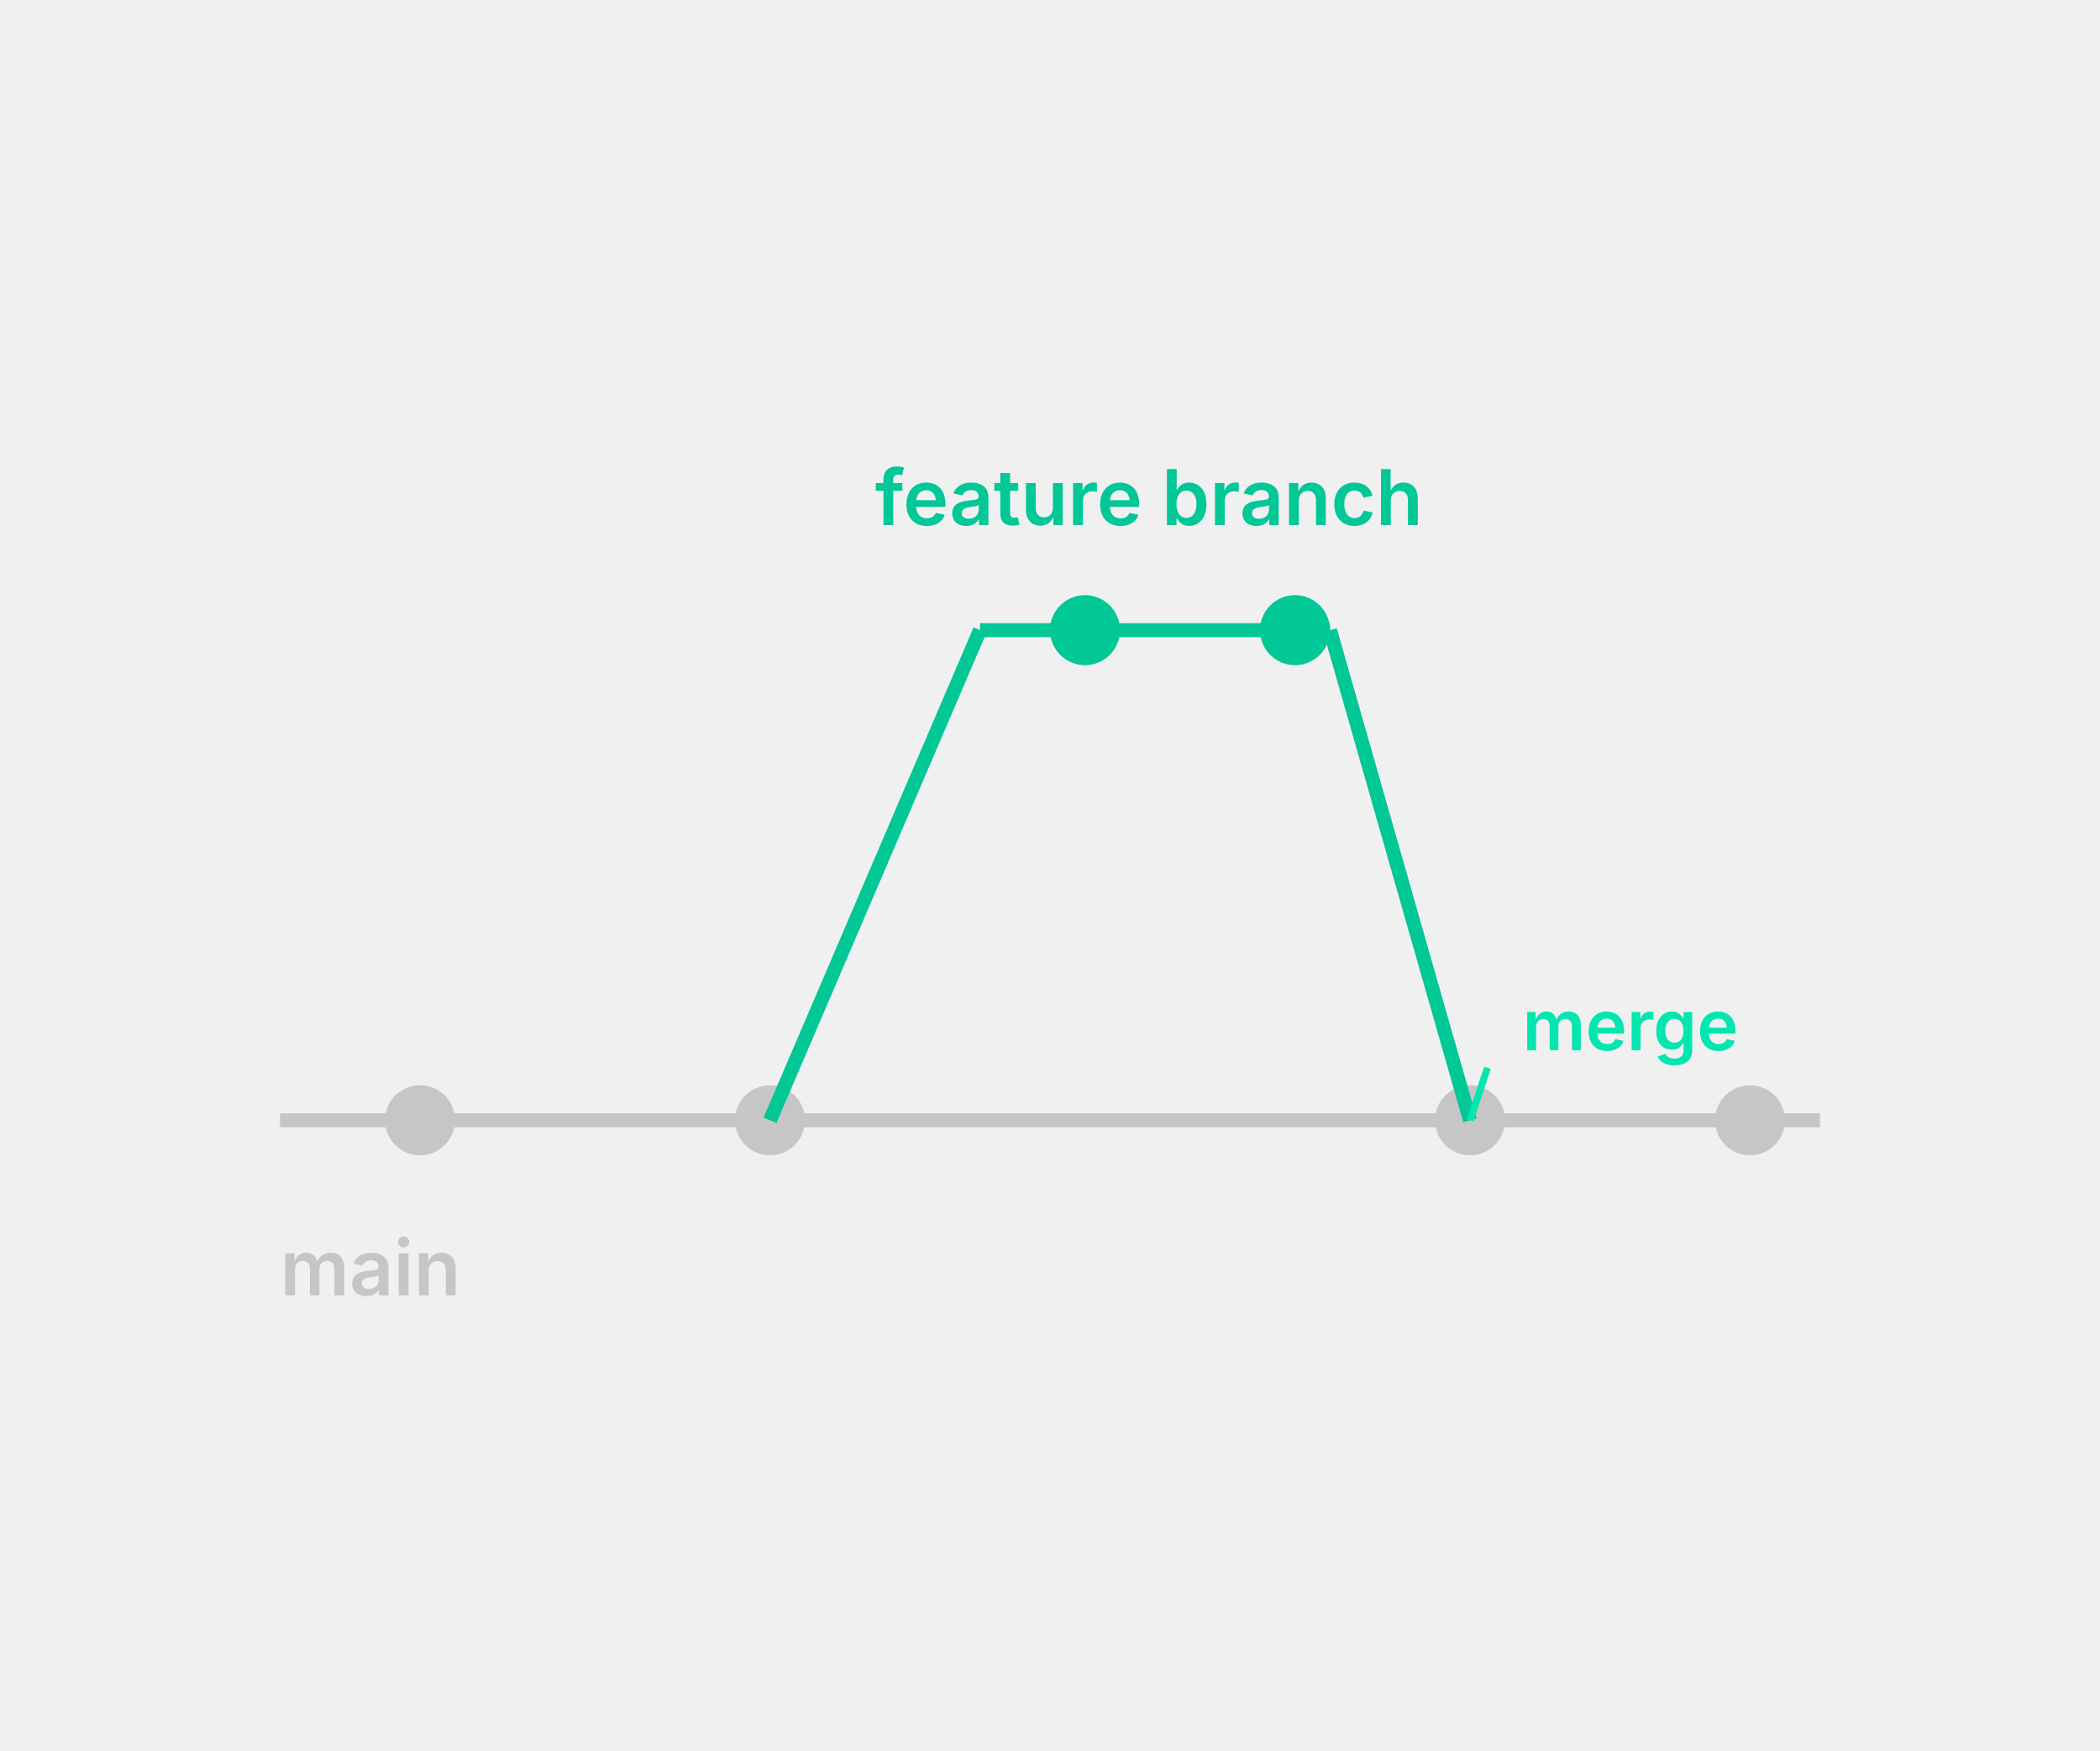
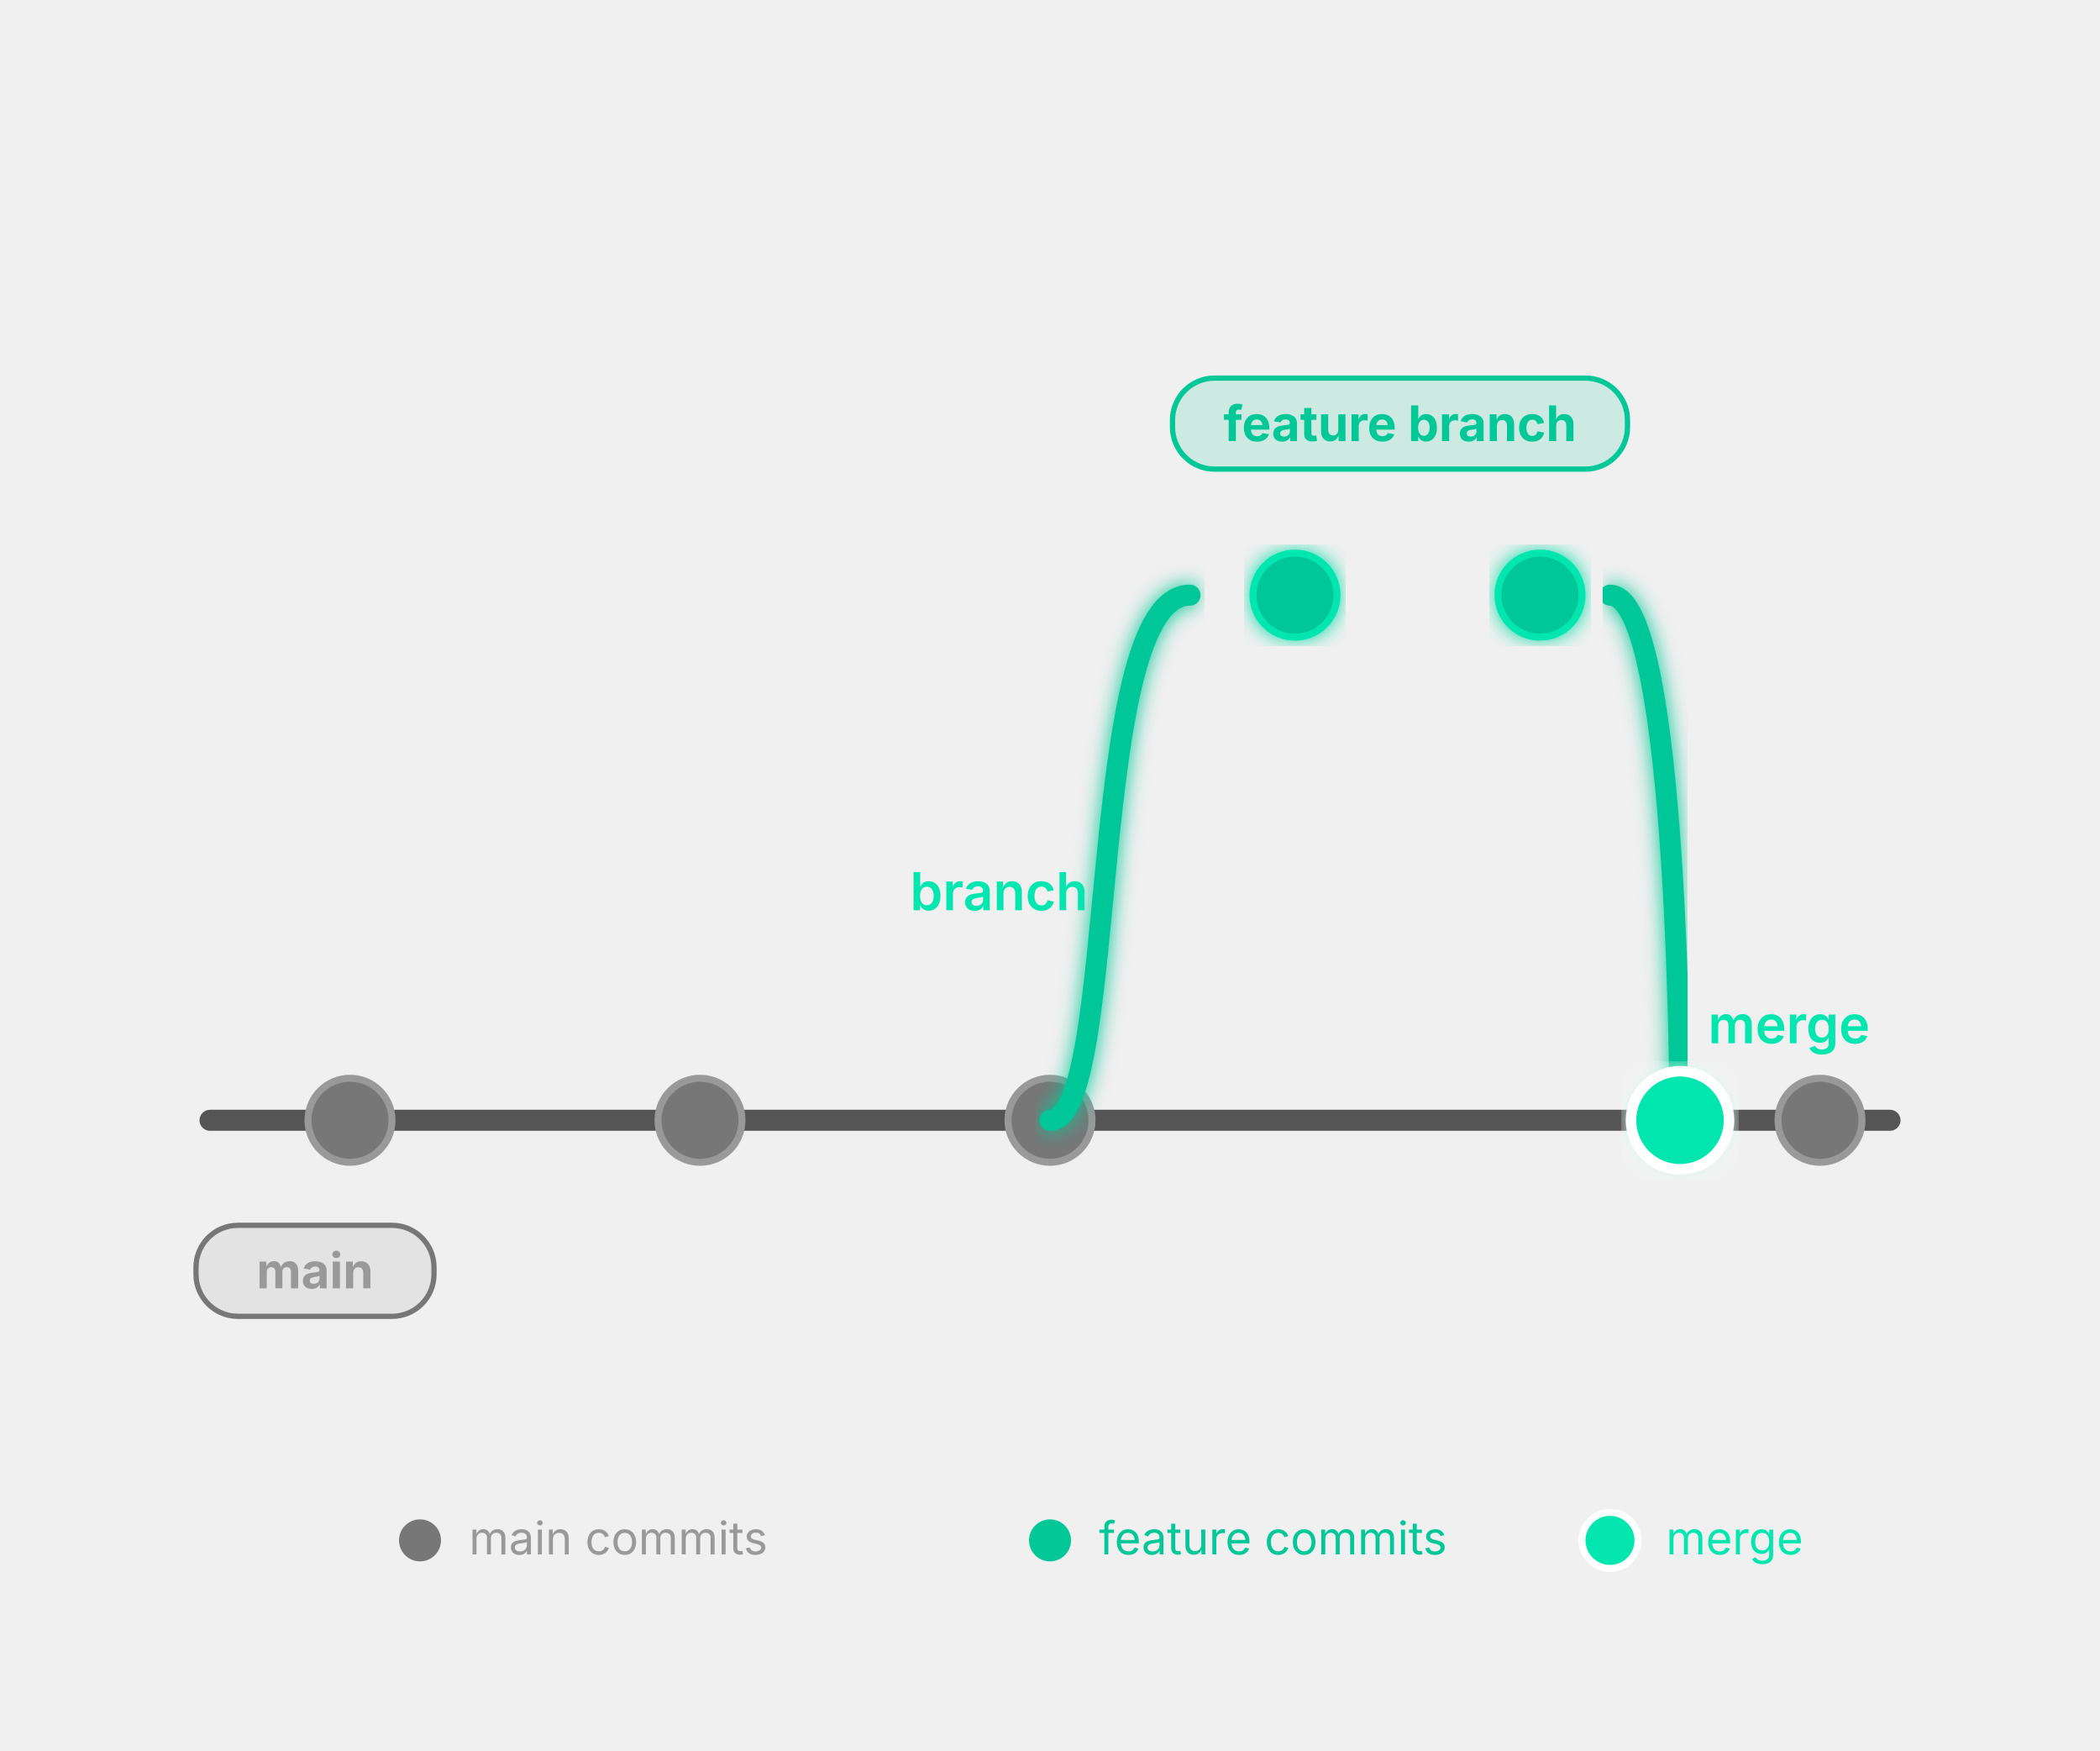
<svg xmlns="http://www.w3.org/2000/svg" viewBox="0 0 600 500">
  <style>
-     text {
-       fill: #ffffff;
-       font-family: system-ui, -apple-system, sans-serif;
-       font-size: 20px;
-     }
-     .label-main {
-       fill: #c6c6c6;
-       font-weight: 600;
-       font-size: 22px;
-     }
-     .label-feature {
-       fill: #02c797;
-       font-weight: 600;
-       font-size: 22px;
-     }
-     .label-merge {
-       fill: #04e6af;
-       font-weight: 600;
-       font-size: 20px;
-     }
    .main-line {
-       stroke: #c6c6c6;
-       stroke-width: 4;
+       stroke: #555555;
+       stroke-width: 6;
+       stroke-linecap: round;
      fill: none;
    }
    .feature-line {
      stroke: #02c797;
-       stroke-width: 4;
+       stroke-width: 6;
+       stroke-linecap: round;
      fill: none;
    }
-     .commit-dot {
+     .commit-main {
+       fill: #777777;
+       stroke: #999999;
+       stroke-width: 2;
+     }
+     .commit-feature {
      fill: #02c797;
+       stroke: #04e6af;
+       stroke-width: 2;
    }
-     .commit-dot-main {
+     .commit-merge {
+       fill: #04e6af;
+       stroke: #ffffff;
+       stroke-width: 3;
+     }
+     .badge {
+       rx: 12;
+       ry: 12;
+     }
+     .badge-text {
+       font-family: system-ui, -apple-system, sans-serif;
+       font-size: 14px;
+       font-weight: 700;
+       text-anchor: middle;
+     }
+     .label-action {
+       fill: #04e6af;
+       font-family: system-ui, -apple-system, sans-serif;
+       font-size: 15px;
+       font-weight: 600;
+     }
+     .commit-msg {
      fill: #c6c6c6;
+       font-family: 'Courier New', Courier, monospace;
+       font-size: 12px;
+       text-anchor: middle;
+     }
+     .legend-text {
+       font-family: system-ui, -apple-system, sans-serif;
+       font-size: 13px;
    }
  </style>
-   <line class="main-line" x1="80" y1="320" x2="520" y2="320" />
-   <text class="label-main" x="80" y="370">main</text>
-   <circle class="commit-dot-main" cx="120" cy="320" r="10" />
-   <circle class="commit-dot-main" cx="220" cy="320" r="10" />
-   <circle class="commit-dot-main" cx="420" cy="320" r="10" />
-   <circle class="commit-dot-main" cx="500" cy="320" r="10" />
-   <path class="feature-line" d="M 220 320 Q 250 250, 280 180" />
-   <line class="feature-line" x1="280" y1="180" x2="380" y2="180" />
-   <circle class="commit-dot" cx="310" cy="180" r="10" />
-   <circle class="commit-dot" cx="370" cy="180" r="10" />
-   <path class="feature-line" d="M 380 180 Q 400 250, 420 320" />
-   <text class="label-feature" x="250" y="150">feature branch</text>
-   <text class="label-merge" x="435" y="300">merge</text>
-   <path d="M 425 305 L 420 320" stroke="#04e6af" stroke-width="2" fill="none" />
+   <defs>
+     <filter id="glow">
+       <feGaussianBlur stdDeviation="3" result="blur" />
+       <feMerge>
+         <feMergeNode in="blur" />
+         <feMergeNode in="SourceGraphic" />
+       </feMerge>
+     </filter>
+   </defs>
+   <line class="main-line" x1="60" y1="320" x2="540" y2="320" />
+   <circle class="commit-main" cx="100" cy="320" r="12" />
+   <circle class="commit-main" cx="200" cy="320" r="12" />
+   <circle class="commit-main" cx="300" cy="320" r="12" />
+   <circle class="commit-main" cx="480" cy="320" r="12" />
+   <circle class="commit-main" cx="520" cy="320" r="12" />
+   <path class="feature-line" d="M 300 320 C 320 320, 310 170, 340 170" filter="url(#glow)" />
+   <line class="feature-line" x1="340" y1="170" x2="460" y2="170" filter="url(#glow)" />
+   <path class="feature-line" d="M 460 170 C 480 170, 480 320, 480 320" filter="url(#glow)" />
+   <circle class="commit-feature" cx="370" cy="170" r="12" filter="url(#glow)" />
+   <circle class="commit-feature" cx="440" cy="170" r="12" filter="url(#glow)" />
+   <circle class="commit-merge" cx="480" cy="320" r="14" filter="url(#glow)" />
+   <rect class="badge" x="56" y="350" width="68" height="26" fill="rgba(153,153,153,0.15)" stroke="#777777" stroke-width="1.5" />
+   <text class="badge-text" x="90" y="368" fill="#999999">main</text>
+   <rect class="badge" x="335" y="108" width="130" height="26" fill="rgba(2,199,151,0.15)" stroke="#02c797" stroke-width="1.5" />
+   <text class="badge-text" x="400" y="126" fill="#02c797">feature branch</text>
+   <text class="label-action" x="260" y="260">branch</text>
+   <text class="label-action" x="488" y="298">merge</text>
+   <circle cx="120" cy="440" r="6" fill="#777777" />
+   <text class="legend-text" x="134" y="444" fill="#999999">main commits</text>
+   <circle cx="300" cy="440" r="6" fill="#02c797" />
+   <text class="legend-text" x="314" y="444" fill="#02c797">feature commits</text>
+   <circle cx="460" cy="440" r="8" fill="#04e6af" stroke="#ffffff" stroke-width="2" />
+   <text class="legend-text" x="476" y="444" fill="#04e6af">merge</text>
</svg>
